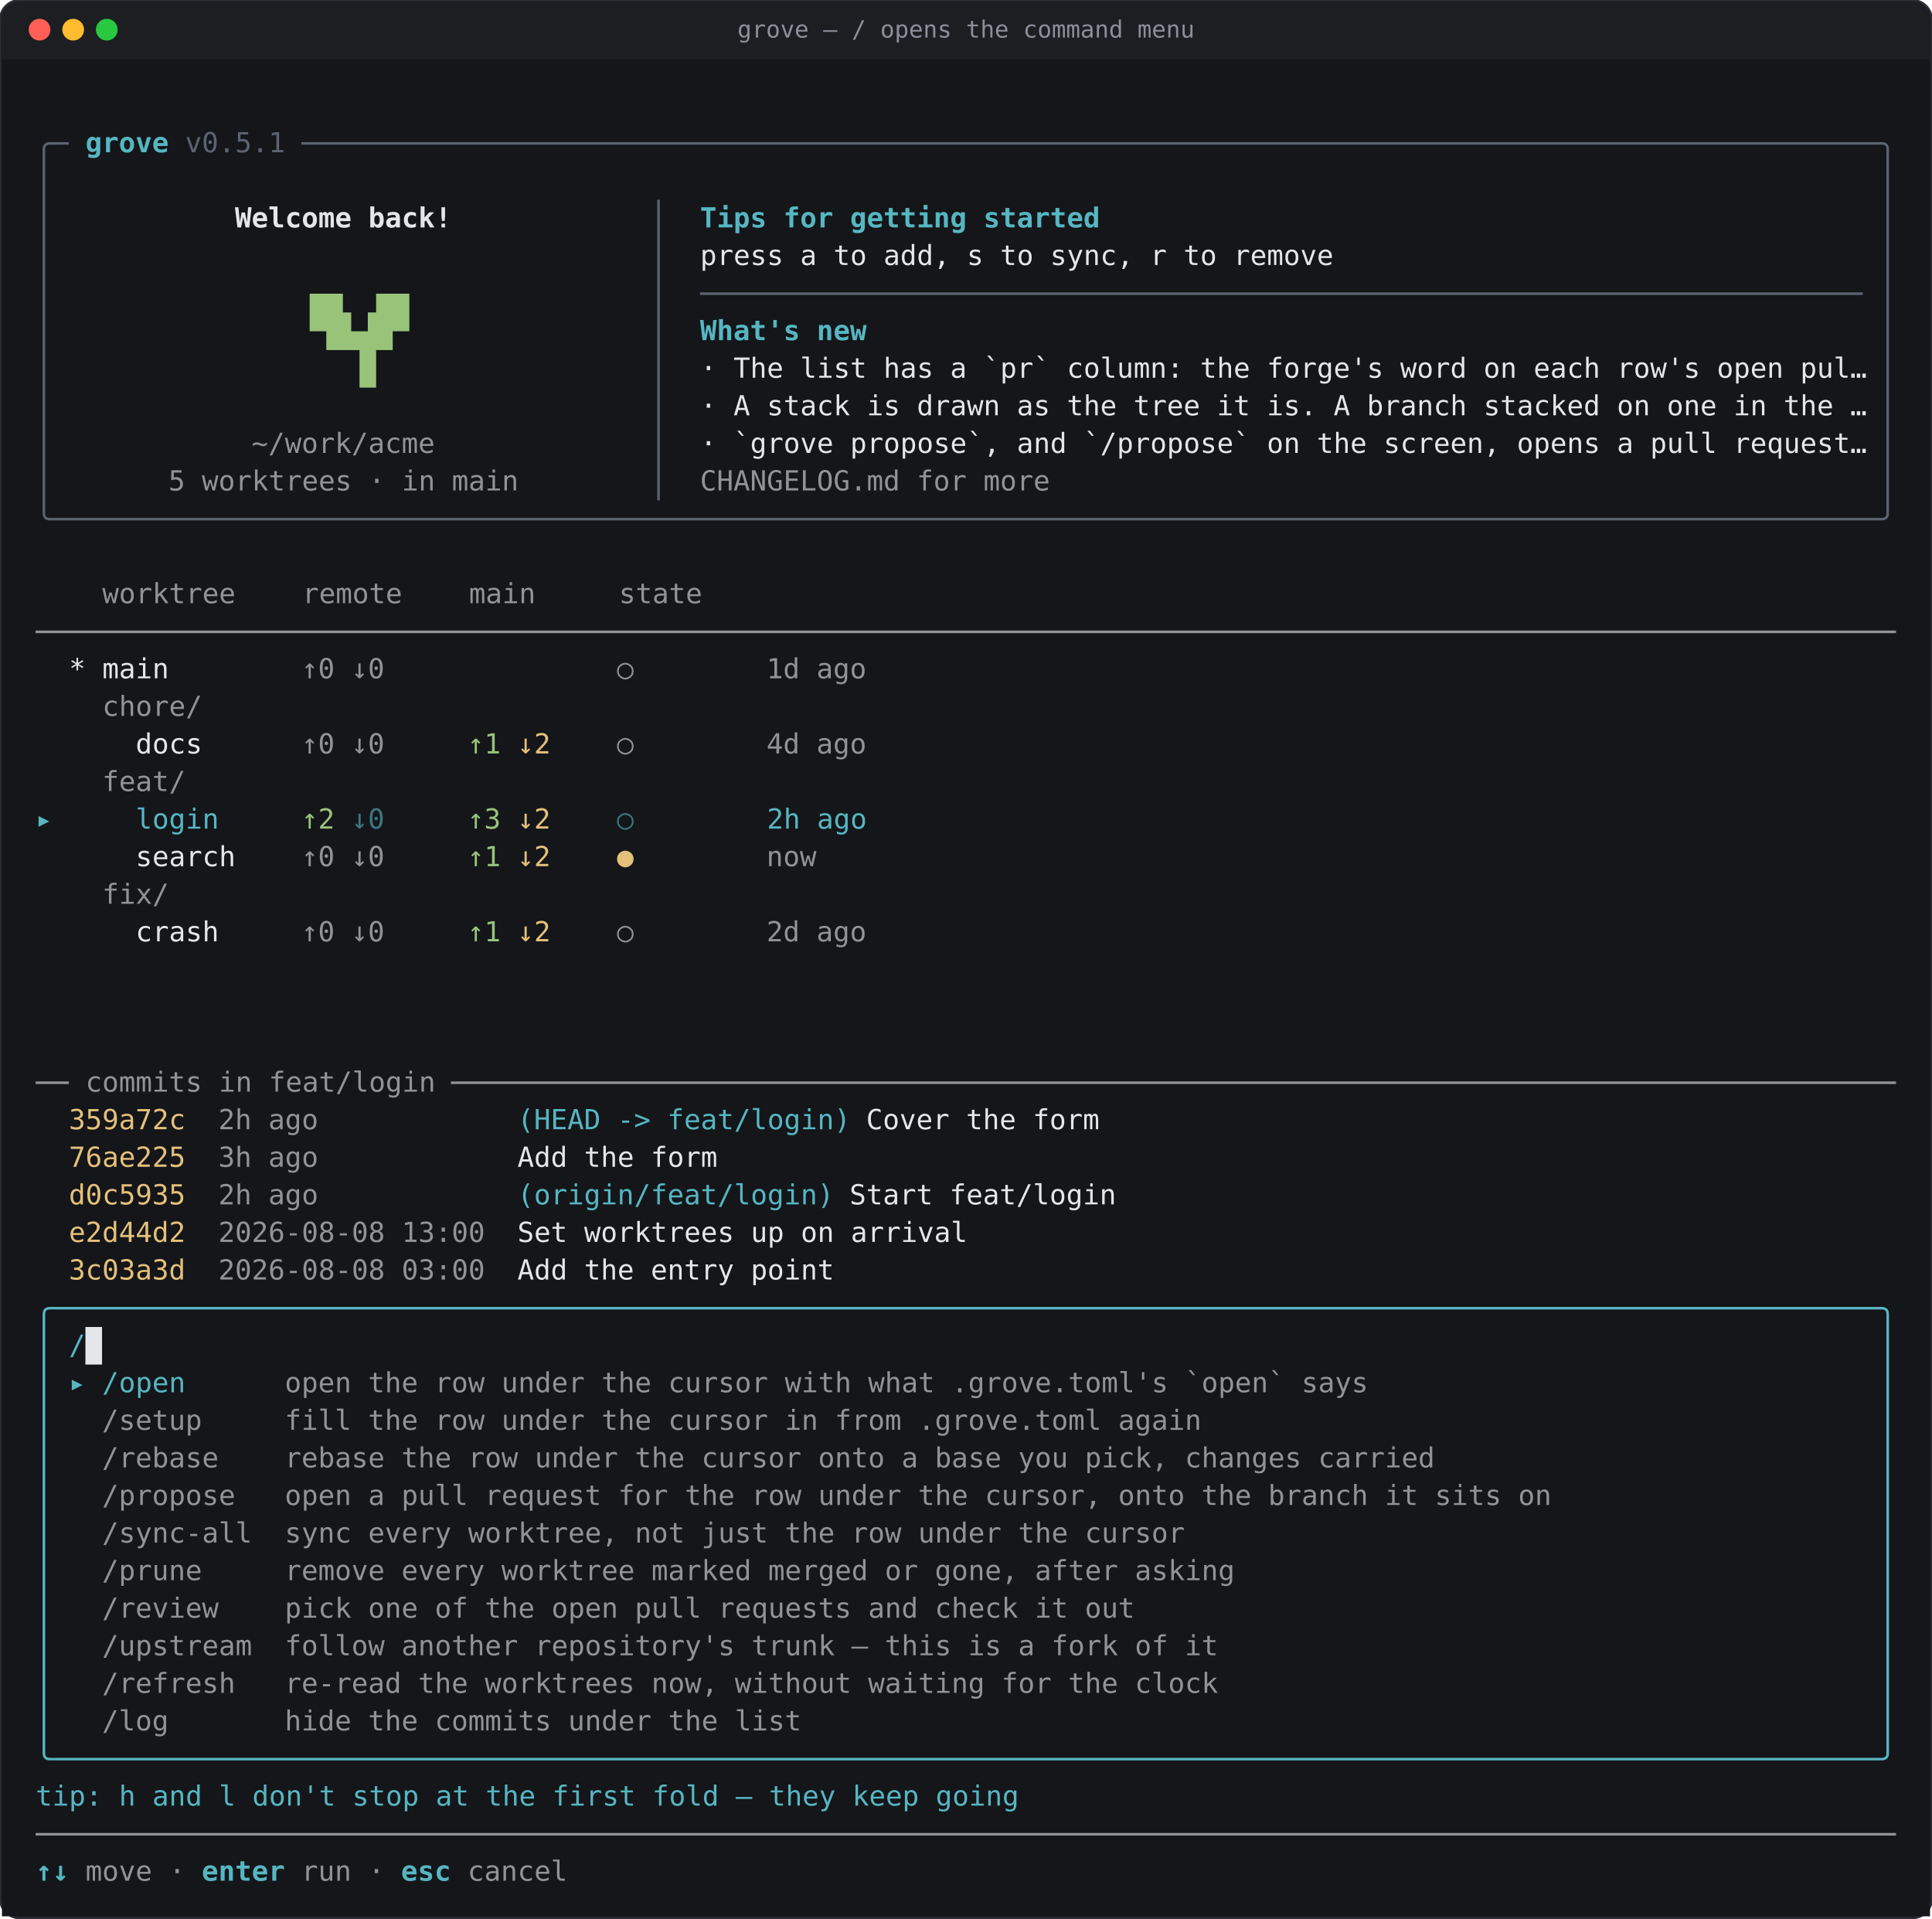
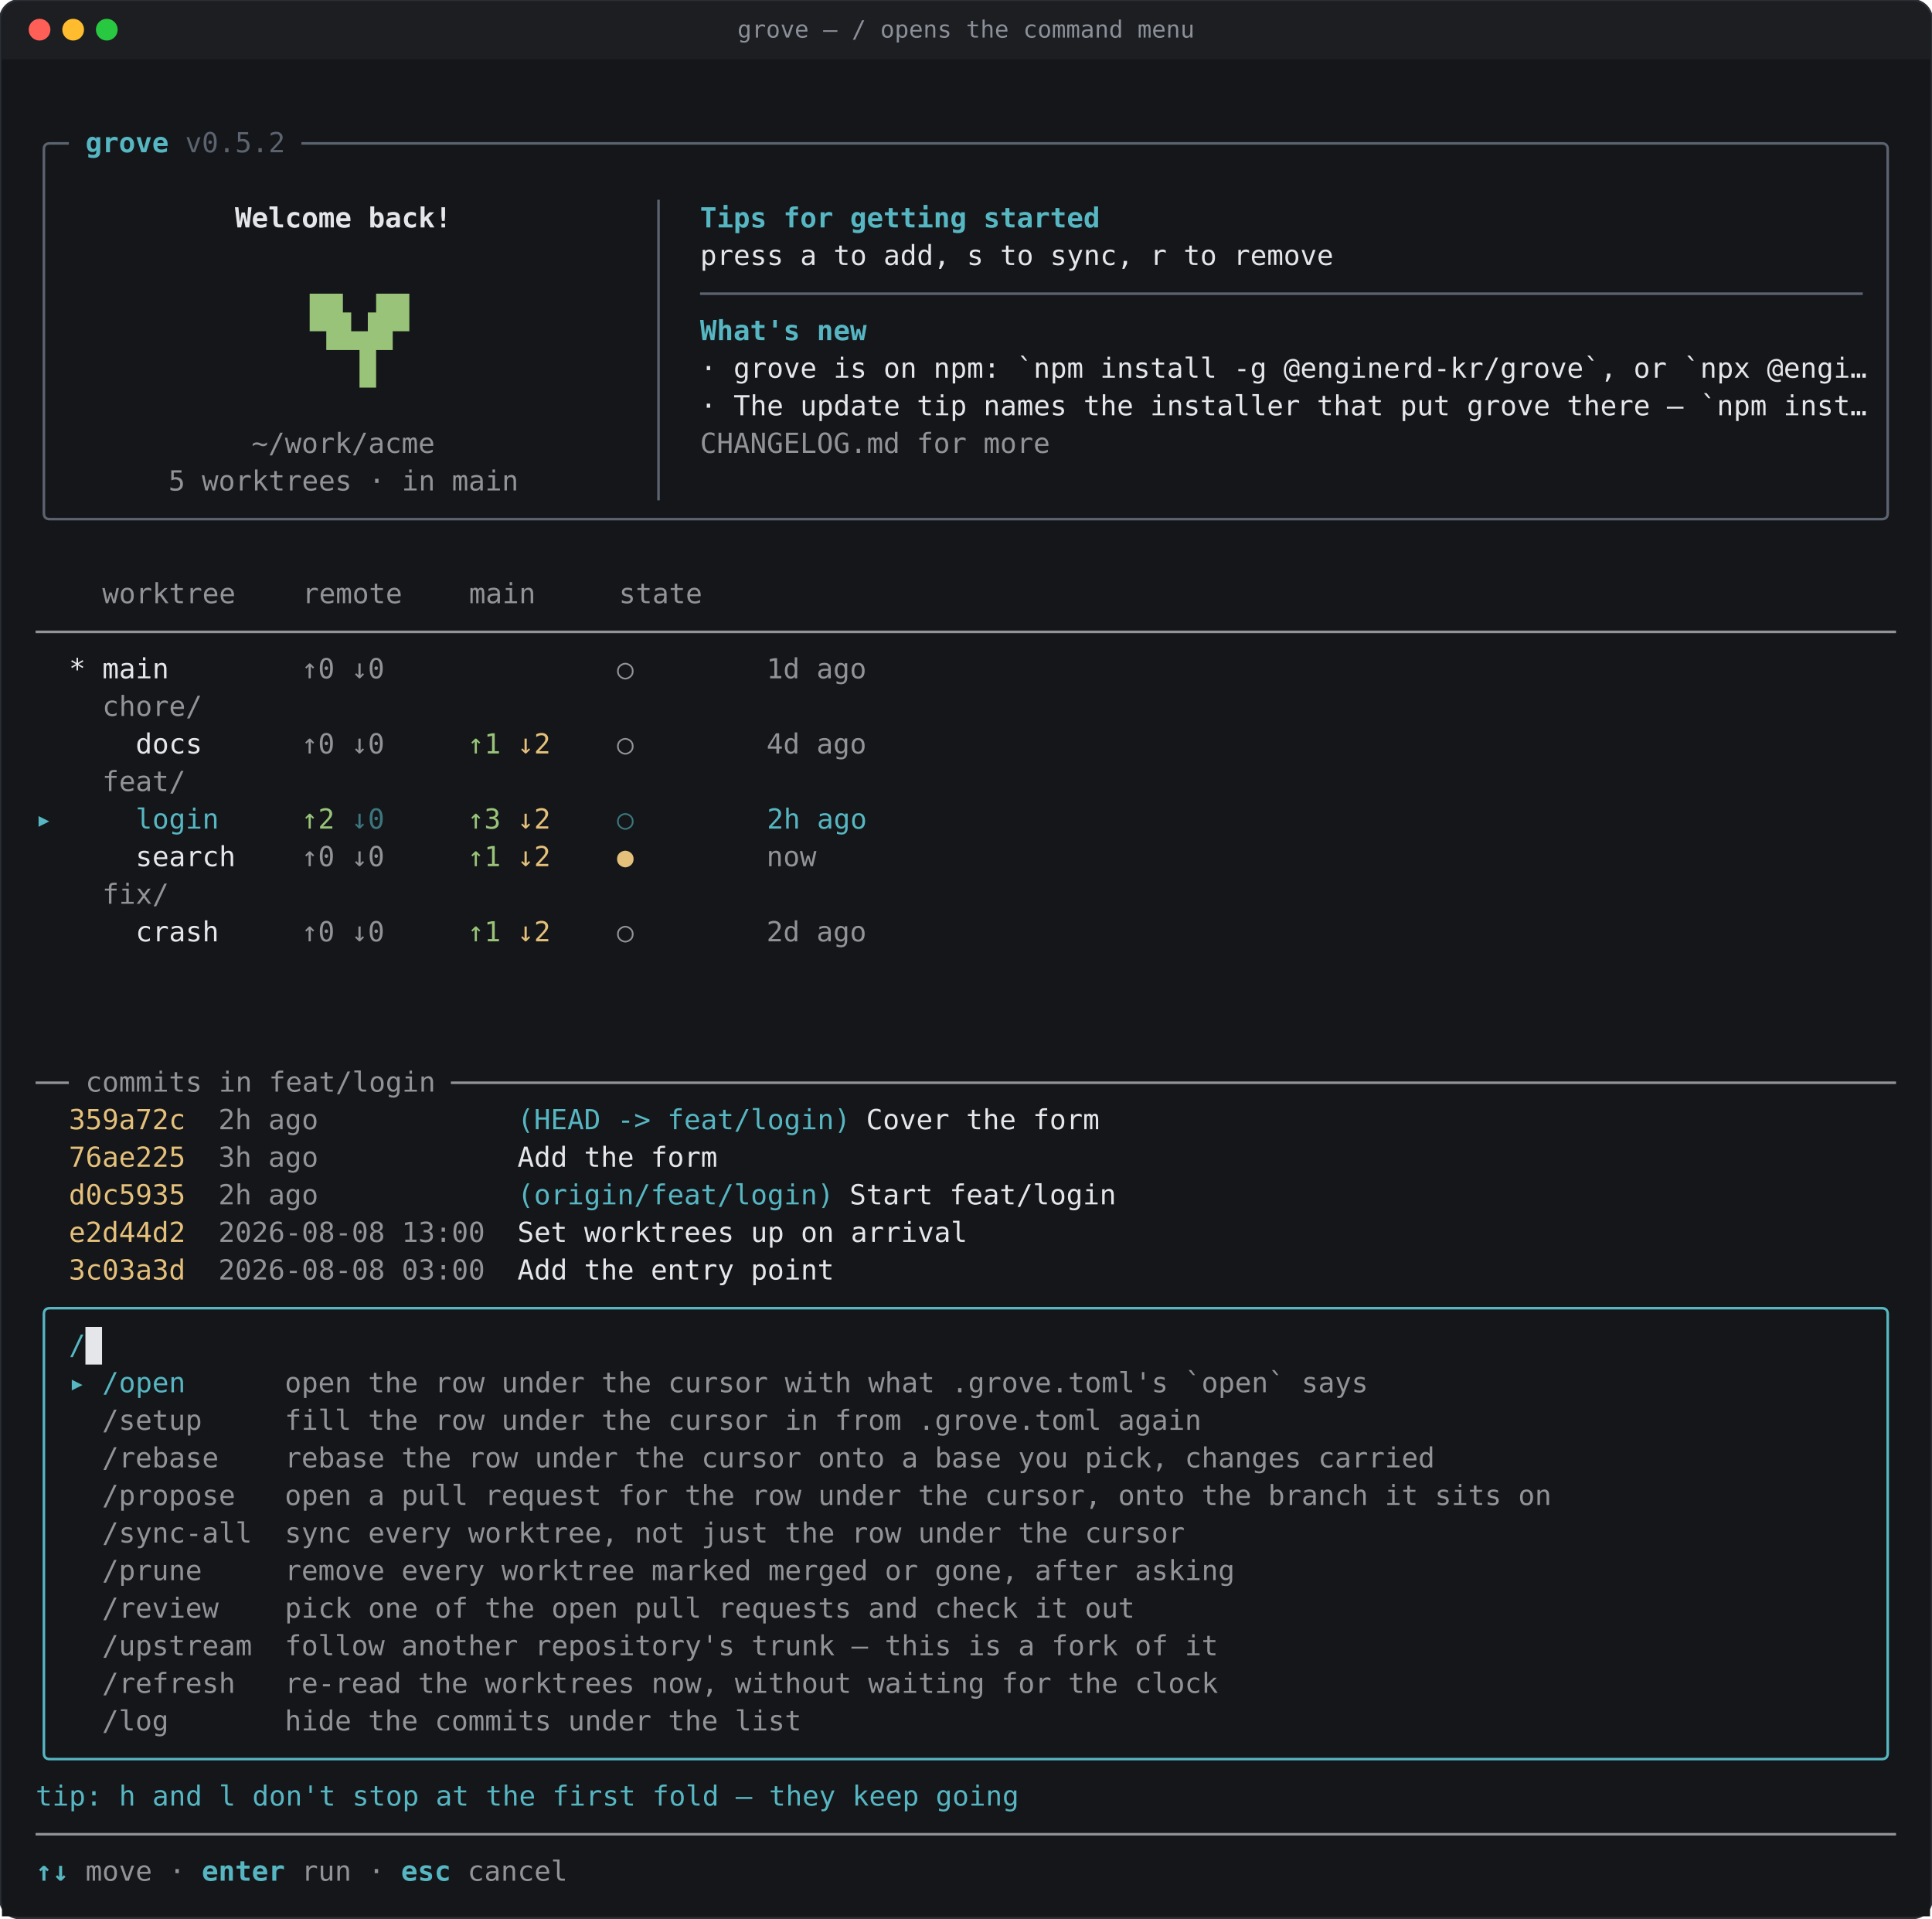
<svg xmlns="http://www.w3.org/2000/svg" width="977" height="970" viewBox="0 0 977 970" font-family="ui-monospace, SFMono-Regular, Menlo, Consolas, 'DejaVu Sans Mono', monospace" font-size="14">
  <rect width="977" height="970" rx="10" fill="#1c1e22" stroke="#2c2f36" />
  <rect x="1" y="30" width="975" height="939" fill="#141619" />
  <circle cx="20" cy="15" r="5.5" fill="#ff5f57" />
  <circle cx="37" cy="15" r="5.5" fill="#febc2e" />
  <circle cx="54" cy="15" r="5.5" fill="#28c840" />
  <text x="488.5" y="19" fill="#8b8f98" font-size="12" text-anchor="middle">grove — / opens the command menu</text>
  <rect x="43.2" y="671.0" width="8.4" height="19" fill="#e4e6ea" />
  <path fill="#98c379" opacity="1" d="M156.60 148.50h4.20v9.50h-4.20zM160.80 148.50h8.40v9.50h-8.40zM169.20 148.50h4.20v9.50h-4.20zM190.20 148.50h4.20v9.50h-4.20zM194.40 148.50h8.40v9.50h-8.40zM202.80 148.50h4.20v9.50h-4.20zM156.60 158.00h4.20v9.50h-4.20zM160.80 158.00h4.20v9.50h-4.20zM165.00 158.00h4.20v9.50h-4.20zM165.00 167.50h4.20v9.50h-4.20zM169.20 158.00h8.40v19.00h-8.40zM177.60 167.50h8.40v9.50h-8.40zM186.00 158.00h8.40v19.00h-8.40zM194.40 158.00h4.20v9.50h-4.20zM198.60 158.00h4.20v9.50h-4.20zM194.40 167.50h4.20v9.50h-4.20zM202.80 158.00h4.20v9.50h-4.20zM181.80 177.00h4.20v19.00h-4.20zM186.00 177.00h4.20v19.00h-4.20z" />
  <path fill="none" stroke="#5c6370" stroke-width="1.3" opacity="1" d="M22.20 82.00V75.50Q22.20 72.50 25.20 72.50H26.40M26.40 72.50H34.80M152.40 72.50H950.40M954.60 82.00V75.50Q954.60 72.50 951.60 72.50H950.40M22.20 82.00V101.00M954.60 82.00V101.00M22.20 101.00V120.00M333.00 101.00V120.00M954.60 101.00V120.00M22.20 120.00V139.00M333.00 120.00V139.00M954.60 120.00V139.00M22.20 139.00V158.00M333.00 139.00V158.00M354.00 148.50H942.00M954.60 139.00V158.00M22.20 158.00V177.00M333.00 158.00V177.00M954.60 158.00V177.00M22.20 177.00V196.00M333.00 177.00V196.00M954.60 177.00V196.00M22.20 196.00V215.00M333.00 196.00V215.00M954.60 196.00V215.00M22.20 215.00V234.00M333.00 215.00V234.00M954.60 215.00V234.00M22.20 234.00V253.00M333.00 234.00V253.00M954.60 234.00V253.00M22.20 253.00V259.50Q22.20 262.50 25.20 262.50H26.40M26.40 262.50H950.40M954.60 253.00V259.50Q954.60 262.50 951.60 262.50H950.40" />
  <path fill="none" stroke="#e4e6ea" stroke-width="1.3" opacity="0.6" d="M18.00 319.50H958.80M18.00 547.50H34.80M228.00 547.50H958.80M18.00 927.50H958.80" />
  <path fill="none" stroke="#56b6c2" stroke-width="1.3" opacity="1" d="M22.20 671.00V664.50Q22.20 661.50 25.20 661.50H26.40M26.40 661.50H950.40M954.60 671.00V664.50Q954.60 661.50 951.60 661.50H950.40M22.20 671.00V690.00M954.60 671.00V690.00M22.20 690.00V709.00M954.60 690.00V709.00M22.20 709.00V728.00M954.60 709.00V728.00M22.20 728.00V747.00M954.60 728.00V747.00M22.20 747.00V766.00M954.60 747.00V766.00M22.20 766.00V785.00M954.60 766.00V785.00M22.20 785.00V804.00M954.60 785.00V804.00M22.20 804.00V823.00M954.60 804.00V823.00M22.20 823.00V842.00M954.60 823.00V842.00M22.20 842.00V861.00M954.60 842.00V861.00M22.20 861.00V880.00M954.60 861.00V880.00M22.20 880.00V886.50Q22.20 889.50 25.20 889.50H26.40M26.40 889.50H950.40M954.60 880.00V886.50Q954.60 889.50 951.60 889.50H950.40" />
  <text x="43.2" y="77.0" fill="#56b6c2" font-weight="600" textLength="42.0" lengthAdjust="spacingAndGlyphs" xml:space="preserve">grove</text>
-   <text x="85.2" y="77.0" fill="#5c6370" textLength="67.2" lengthAdjust="spacingAndGlyphs" xml:space="preserve"> v0.5.1 </text>
+   <text x="85.2" y="77.0" fill="#5c6370" textLength="67.2" lengthAdjust="spacingAndGlyphs" xml:space="preserve"> v0.5.2 </text>
  <text x="118.8" y="115.0" fill="#e4e6ea" font-weight="600" textLength="109.2" lengthAdjust="spacingAndGlyphs" xml:space="preserve">Welcome back!</text>
  <text x="354.0" y="115.0" fill="#56b6c2" font-weight="600" textLength="201.6" lengthAdjust="spacingAndGlyphs" xml:space="preserve">Tips for getting started</text>
  <text x="337.2" y="134.0" fill="#e4e6ea" textLength="613.2" lengthAdjust="spacingAndGlyphs" xml:space="preserve">  press a to add, s to sync, r to remove                                 </text>
  <text x="354.0" y="172.0" fill="#56b6c2" font-weight="600" textLength="84.0" lengthAdjust="spacingAndGlyphs" xml:space="preserve">What's new</text>
-   <text x="337.2" y="191.0" fill="#e4e6ea" textLength="613.2" lengthAdjust="spacingAndGlyphs" xml:space="preserve">  · The list has a `pr` column: the forge's word on each row's open pul… </text>
-   <text x="337.2" y="210.0" fill="#e4e6ea" textLength="613.2" lengthAdjust="spacingAndGlyphs" xml:space="preserve">  · A stack is drawn as the tree it is. A branch stacked on one in the … </text>
+   <text x="337.2" y="191.0" fill="#e4e6ea" textLength="613.2" lengthAdjust="spacingAndGlyphs" xml:space="preserve">  · grove is on npm: `npm install -g @enginerd-kr/grove`, or `npx @engi… </text>
+   <text x="337.2" y="210.0" fill="#e4e6ea" textLength="613.2" lengthAdjust="spacingAndGlyphs" xml:space="preserve">  · The update tip names the installer that put grove there — `npm inst… </text>
  <text x="127.2" y="229.0" fill="#e4e6ea" opacity="0.6" textLength="92.4" lengthAdjust="spacingAndGlyphs" xml:space="preserve">~/work/acme</text>
-   <text x="337.2" y="229.0" fill="#e4e6ea" textLength="613.2" lengthAdjust="spacingAndGlyphs" xml:space="preserve">  · `grove propose`, and `/propose` on the screen, opens a pull request… </text>
+   <text x="354.0" y="229.0" fill="#e4e6ea" opacity="0.6" textLength="176.4" lengthAdjust="spacingAndGlyphs" xml:space="preserve">CHANGELOG.md for more</text>
  <text x="85.2" y="248.0" fill="#e4e6ea" opacity="0.6" textLength="176.4" lengthAdjust="spacingAndGlyphs" xml:space="preserve">5 worktrees · in main</text>
-   <text x="354.0" y="248.0" fill="#e4e6ea" opacity="0.6" textLength="176.4" lengthAdjust="spacingAndGlyphs" xml:space="preserve">CHANGELOG.md for more</text>
  <text x="18.0" y="305.0" fill="#e4e6ea" opacity="0.6" textLength="336.0" lengthAdjust="spacingAndGlyphs" xml:space="preserve">    worktree    remote    main     state</text>
  <text x="18.0" y="343.0" fill="#e4e6ea" textLength="134.4" lengthAdjust="spacingAndGlyphs" xml:space="preserve">  * main        </text>
  <text x="152.4" y="343.0" fill="#e4e6ea" opacity="0.6" textLength="16.8" lengthAdjust="spacingAndGlyphs" xml:space="preserve">↑0</text>
  <text x="177.6" y="343.0" fill="#e4e6ea" opacity="0.6" textLength="16.8" lengthAdjust="spacingAndGlyphs" xml:space="preserve">↓0</text>
  <text x="312.0" y="343.0" fill="#e4e6ea" opacity="0.6" textLength="8.4" lengthAdjust="spacingAndGlyphs" xml:space="preserve">○</text>
  <text x="387.6" y="343.0" fill="#e4e6ea" opacity="0.6" textLength="50.4" lengthAdjust="spacingAndGlyphs" xml:space="preserve">1d ago</text>
  <text x="18.0" y="362.0" fill="#e4e6ea" opacity="0.6" textLength="84.0" lengthAdjust="spacingAndGlyphs" xml:space="preserve">    chore/</text>
  <text x="18.0" y="381.0" fill="#e4e6ea" textLength="134.4" lengthAdjust="spacingAndGlyphs" xml:space="preserve">      docs      </text>
  <text x="152.4" y="381.0" fill="#e4e6ea" opacity="0.6" textLength="16.8" lengthAdjust="spacingAndGlyphs" xml:space="preserve">↑0</text>
  <text x="177.6" y="381.0" fill="#e4e6ea" opacity="0.6" textLength="16.8" lengthAdjust="spacingAndGlyphs" xml:space="preserve">↓0</text>
  <text x="236.4" y="381.0" fill="#98c379" textLength="16.8" lengthAdjust="spacingAndGlyphs" xml:space="preserve">↑1</text>
  <text x="261.6" y="381.0" fill="#e5c07b" textLength="16.8" lengthAdjust="spacingAndGlyphs" xml:space="preserve">↓2</text>
  <text x="312.0" y="381.0" fill="#e4e6ea" opacity="0.6" textLength="8.4" lengthAdjust="spacingAndGlyphs" xml:space="preserve">○</text>
  <text x="387.6" y="381.0" fill="#e4e6ea" opacity="0.6" textLength="50.4" lengthAdjust="spacingAndGlyphs" xml:space="preserve">4d ago</text>
  <text x="18.0" y="400.0" fill="#e4e6ea" opacity="0.6" textLength="75.6" lengthAdjust="spacingAndGlyphs" xml:space="preserve">    feat/</text>
  <text x="18.0" y="419.0" fill="#56b6c2" textLength="134.4" lengthAdjust="spacingAndGlyphs" xml:space="preserve">▸     login     </text>
  <text x="152.4" y="419.0" fill="#98c379" textLength="16.8" lengthAdjust="spacingAndGlyphs" xml:space="preserve">↑2</text>
  <text x="177.6" y="419.0" fill="#56b6c2" opacity="0.6" textLength="16.8" lengthAdjust="spacingAndGlyphs" xml:space="preserve">↓0</text>
  <text x="236.4" y="419.0" fill="#98c379" textLength="16.8" lengthAdjust="spacingAndGlyphs" xml:space="preserve">↑3</text>
  <text x="261.6" y="419.0" fill="#e5c07b" textLength="16.8" lengthAdjust="spacingAndGlyphs" xml:space="preserve">↓2</text>
  <text x="312.0" y="419.0" fill="#56b6c2" opacity="0.6" textLength="8.4" lengthAdjust="spacingAndGlyphs" xml:space="preserve">○</text>
  <text x="320.4" y="419.0" fill="#56b6c2" textLength="117.6" lengthAdjust="spacingAndGlyphs" xml:space="preserve">        2h ago</text>
  <text x="18.0" y="438.0" fill="#e4e6ea" textLength="134.4" lengthAdjust="spacingAndGlyphs" xml:space="preserve">      search    </text>
  <text x="152.4" y="438.0" fill="#e4e6ea" opacity="0.6" textLength="16.8" lengthAdjust="spacingAndGlyphs" xml:space="preserve">↑0</text>
  <text x="177.6" y="438.0" fill="#e4e6ea" opacity="0.6" textLength="16.8" lengthAdjust="spacingAndGlyphs" xml:space="preserve">↓0</text>
  <text x="236.4" y="438.0" fill="#98c379" textLength="16.8" lengthAdjust="spacingAndGlyphs" xml:space="preserve">↑1</text>
  <text x="261.6" y="438.0" fill="#e5c07b" textLength="16.8" lengthAdjust="spacingAndGlyphs" xml:space="preserve">↓2</text>
  <text x="312.0" y="438.0" fill="#e5c07b" textLength="8.4" lengthAdjust="spacingAndGlyphs" xml:space="preserve">●</text>
  <text x="387.6" y="438.0" fill="#e4e6ea" opacity="0.6" textLength="50.4" lengthAdjust="spacingAndGlyphs" xml:space="preserve">now   </text>
  <text x="18.0" y="457.0" fill="#e4e6ea" opacity="0.6" textLength="67.2" lengthAdjust="spacingAndGlyphs" xml:space="preserve">    fix/</text>
  <text x="18.0" y="476.0" fill="#e4e6ea" textLength="134.4" lengthAdjust="spacingAndGlyphs" xml:space="preserve">      crash     </text>
  <text x="152.4" y="476.0" fill="#e4e6ea" opacity="0.6" textLength="16.8" lengthAdjust="spacingAndGlyphs" xml:space="preserve">↑0</text>
  <text x="177.6" y="476.0" fill="#e4e6ea" opacity="0.6" textLength="16.8" lengthAdjust="spacingAndGlyphs" xml:space="preserve">↓0</text>
  <text x="236.4" y="476.0" fill="#98c379" textLength="16.8" lengthAdjust="spacingAndGlyphs" xml:space="preserve">↑1</text>
  <text x="261.6" y="476.0" fill="#e5c07b" textLength="16.8" lengthAdjust="spacingAndGlyphs" xml:space="preserve">↓2</text>
  <text x="312.0" y="476.0" fill="#e4e6ea" opacity="0.6" textLength="8.4" lengthAdjust="spacingAndGlyphs" xml:space="preserve">○</text>
  <text x="387.6" y="476.0" fill="#e4e6ea" opacity="0.6" textLength="50.4" lengthAdjust="spacingAndGlyphs" xml:space="preserve">2d ago</text>
  <text x="34.8" y="552.0" fill="#e4e6ea" opacity="0.6" textLength="193.2" lengthAdjust="spacingAndGlyphs" xml:space="preserve"> commits in feat/login </text>
  <text x="34.8" y="571.0" fill="#e5c07b" textLength="58.8" lengthAdjust="spacingAndGlyphs" xml:space="preserve">359a72c</text>
  <text x="110.4" y="571.0" fill="#e4e6ea" opacity="0.6" textLength="134.4" lengthAdjust="spacingAndGlyphs" xml:space="preserve">2h ago          </text>
  <text x="261.6" y="571.0" fill="#56b6c2" textLength="176.4" lengthAdjust="spacingAndGlyphs" xml:space="preserve">(HEAD -&gt; feat/login) </text>
  <text x="438.0" y="571.0" fill="#e4e6ea" textLength="117.6" lengthAdjust="spacingAndGlyphs" xml:space="preserve">Cover the form</text>
  <text x="34.8" y="590.0" fill="#e5c07b" textLength="58.8" lengthAdjust="spacingAndGlyphs" xml:space="preserve">76ae225</text>
  <text x="110.4" y="590.0" fill="#e4e6ea" opacity="0.6" textLength="134.4" lengthAdjust="spacingAndGlyphs" xml:space="preserve">3h ago          </text>
  <text x="244.8" y="590.0" fill="#e4e6ea" textLength="117.6" lengthAdjust="spacingAndGlyphs" xml:space="preserve">  Add the form</text>
  <text x="34.8" y="609.0" fill="#e5c07b" textLength="58.8" lengthAdjust="spacingAndGlyphs" xml:space="preserve">d0c5935</text>
  <text x="110.4" y="609.0" fill="#e4e6ea" opacity="0.6" textLength="134.4" lengthAdjust="spacingAndGlyphs" xml:space="preserve">2h ago          </text>
  <text x="261.6" y="609.0" fill="#56b6c2" textLength="168.0" lengthAdjust="spacingAndGlyphs" xml:space="preserve">(origin/feat/login) </text>
  <text x="429.6" y="609.0" fill="#e4e6ea" textLength="134.4" lengthAdjust="spacingAndGlyphs" xml:space="preserve">Start feat/login</text>
  <text x="34.8" y="628.0" fill="#e5c07b" textLength="58.8" lengthAdjust="spacingAndGlyphs" xml:space="preserve">e2d44d2</text>
  <text x="110.4" y="628.0" fill="#e4e6ea" opacity="0.6" textLength="134.4" lengthAdjust="spacingAndGlyphs" xml:space="preserve">2026-08-08 13:00</text>
  <text x="244.8" y="628.0" fill="#e4e6ea" textLength="243.6" lengthAdjust="spacingAndGlyphs" xml:space="preserve">  Set worktrees up on arrival</text>
  <text x="34.8" y="647.0" fill="#e5c07b" textLength="58.8" lengthAdjust="spacingAndGlyphs" xml:space="preserve">3c03a3d</text>
  <text x="110.4" y="647.0" fill="#e4e6ea" opacity="0.6" textLength="134.4" lengthAdjust="spacingAndGlyphs" xml:space="preserve">2026-08-08 03:00</text>
  <text x="244.8" y="647.0" fill="#e4e6ea" textLength="176.4" lengthAdjust="spacingAndGlyphs" xml:space="preserve">  Add the entry point</text>
  <text x="34.8" y="685.0" fill="#56b6c2" textLength="8.4" lengthAdjust="spacingAndGlyphs" xml:space="preserve">/</text>
  <text x="34.8" y="704.0" fill="#56b6c2" textLength="92.4" lengthAdjust="spacingAndGlyphs" xml:space="preserve">▸ /open    </text>
  <text x="144.0" y="704.0" fill="#e4e6ea" opacity="0.6" textLength="546.0" lengthAdjust="spacingAndGlyphs" xml:space="preserve">open the row under the cursor with what .grove.toml's `open` says</text>
  <text x="51.6" y="723.0" fill="#e4e6ea" opacity="0.6" textLength="75.6" lengthAdjust="spacingAndGlyphs" xml:space="preserve">/setup   </text>
  <text x="144.0" y="723.0" fill="#e4e6ea" opacity="0.6" textLength="462.0" lengthAdjust="spacingAndGlyphs" xml:space="preserve">fill the row under the cursor in from .grove.toml again</text>
  <text x="51.6" y="742.0" fill="#e4e6ea" opacity="0.6" textLength="75.6" lengthAdjust="spacingAndGlyphs" xml:space="preserve">/rebase  </text>
  <text x="144.0" y="742.0" fill="#e4e6ea" opacity="0.6" textLength="579.6" lengthAdjust="spacingAndGlyphs" xml:space="preserve">rebase the row under the cursor onto a base you pick, changes carried</text>
  <text x="51.6" y="761.0" fill="#e4e6ea" opacity="0.6" textLength="75.6" lengthAdjust="spacingAndGlyphs" xml:space="preserve">/propose </text>
  <text x="144.0" y="761.0" fill="#e4e6ea" opacity="0.6" textLength="638.4" lengthAdjust="spacingAndGlyphs" xml:space="preserve">open a pull request for the row under the cursor, onto the branch it sits on</text>
  <text x="51.6" y="780.0" fill="#e4e6ea" opacity="0.6" textLength="75.6" lengthAdjust="spacingAndGlyphs" xml:space="preserve">/sync-all</text>
  <text x="144.0" y="780.0" fill="#e4e6ea" opacity="0.6" textLength="453.6" lengthAdjust="spacingAndGlyphs" xml:space="preserve">sync every worktree, not just the row under the cursor</text>
  <text x="51.6" y="799.0" fill="#e4e6ea" opacity="0.6" textLength="75.6" lengthAdjust="spacingAndGlyphs" xml:space="preserve">/prune   </text>
  <text x="144.0" y="799.0" fill="#e4e6ea" opacity="0.6" textLength="478.8" lengthAdjust="spacingAndGlyphs" xml:space="preserve">remove every worktree marked merged or gone, after asking</text>
  <text x="51.6" y="818.0" fill="#e4e6ea" opacity="0.6" textLength="75.6" lengthAdjust="spacingAndGlyphs" xml:space="preserve">/review  </text>
  <text x="144.0" y="818.0" fill="#e4e6ea" opacity="0.6" textLength="428.4" lengthAdjust="spacingAndGlyphs" xml:space="preserve">pick one of the open pull requests and check it out</text>
  <text x="51.6" y="837.0" fill="#e4e6ea" opacity="0.6" textLength="75.6" lengthAdjust="spacingAndGlyphs" xml:space="preserve">/upstream</text>
  <text x="144.0" y="837.0" fill="#e4e6ea" opacity="0.6" textLength="470.4" lengthAdjust="spacingAndGlyphs" xml:space="preserve">follow another repository's trunk — this is a fork of it</text>
  <text x="51.6" y="856.0" fill="#e4e6ea" opacity="0.6" textLength="75.6" lengthAdjust="spacingAndGlyphs" xml:space="preserve">/refresh </text>
  <text x="144.0" y="856.0" fill="#e4e6ea" opacity="0.6" textLength="470.4" lengthAdjust="spacingAndGlyphs" xml:space="preserve">re-read the worktrees now, without waiting for the clock</text>
  <text x="51.6" y="875.0" fill="#e4e6ea" opacity="0.6" textLength="75.6" lengthAdjust="spacingAndGlyphs" xml:space="preserve">/log     </text>
  <text x="144.0" y="875.0" fill="#e4e6ea" opacity="0.6" textLength="260.4" lengthAdjust="spacingAndGlyphs" xml:space="preserve">hide the commits under the list</text>
  <text x="18.0" y="913.0" fill="#56b6c2" textLength="495.6" lengthAdjust="spacingAndGlyphs" xml:space="preserve">tip: h and l don't stop at the first fold — they keep going</text>
  <text x="18.0" y="951.0" fill="#56b6c2" font-weight="600" textLength="16.8" lengthAdjust="spacingAndGlyphs" xml:space="preserve">↑↓</text>
  <text x="34.8" y="951.0" fill="#e4e6ea" opacity="0.6" textLength="67.2" lengthAdjust="spacingAndGlyphs" xml:space="preserve"> move · </text>
  <text x="102.0" y="951.0" fill="#56b6c2" font-weight="600" textLength="42.0" lengthAdjust="spacingAndGlyphs" xml:space="preserve">enter</text>
  <text x="144.0" y="951.0" fill="#e4e6ea" opacity="0.6" textLength="58.8" lengthAdjust="spacingAndGlyphs" xml:space="preserve"> run · </text>
  <text x="202.8" y="951.0" fill="#56b6c2" font-weight="600" textLength="25.2" lengthAdjust="spacingAndGlyphs" xml:space="preserve">esc</text>
  <text x="228.0" y="951.0" fill="#e4e6ea" opacity="0.6" textLength="58.8" lengthAdjust="spacingAndGlyphs" xml:space="preserve"> cancel</text>
</svg>
